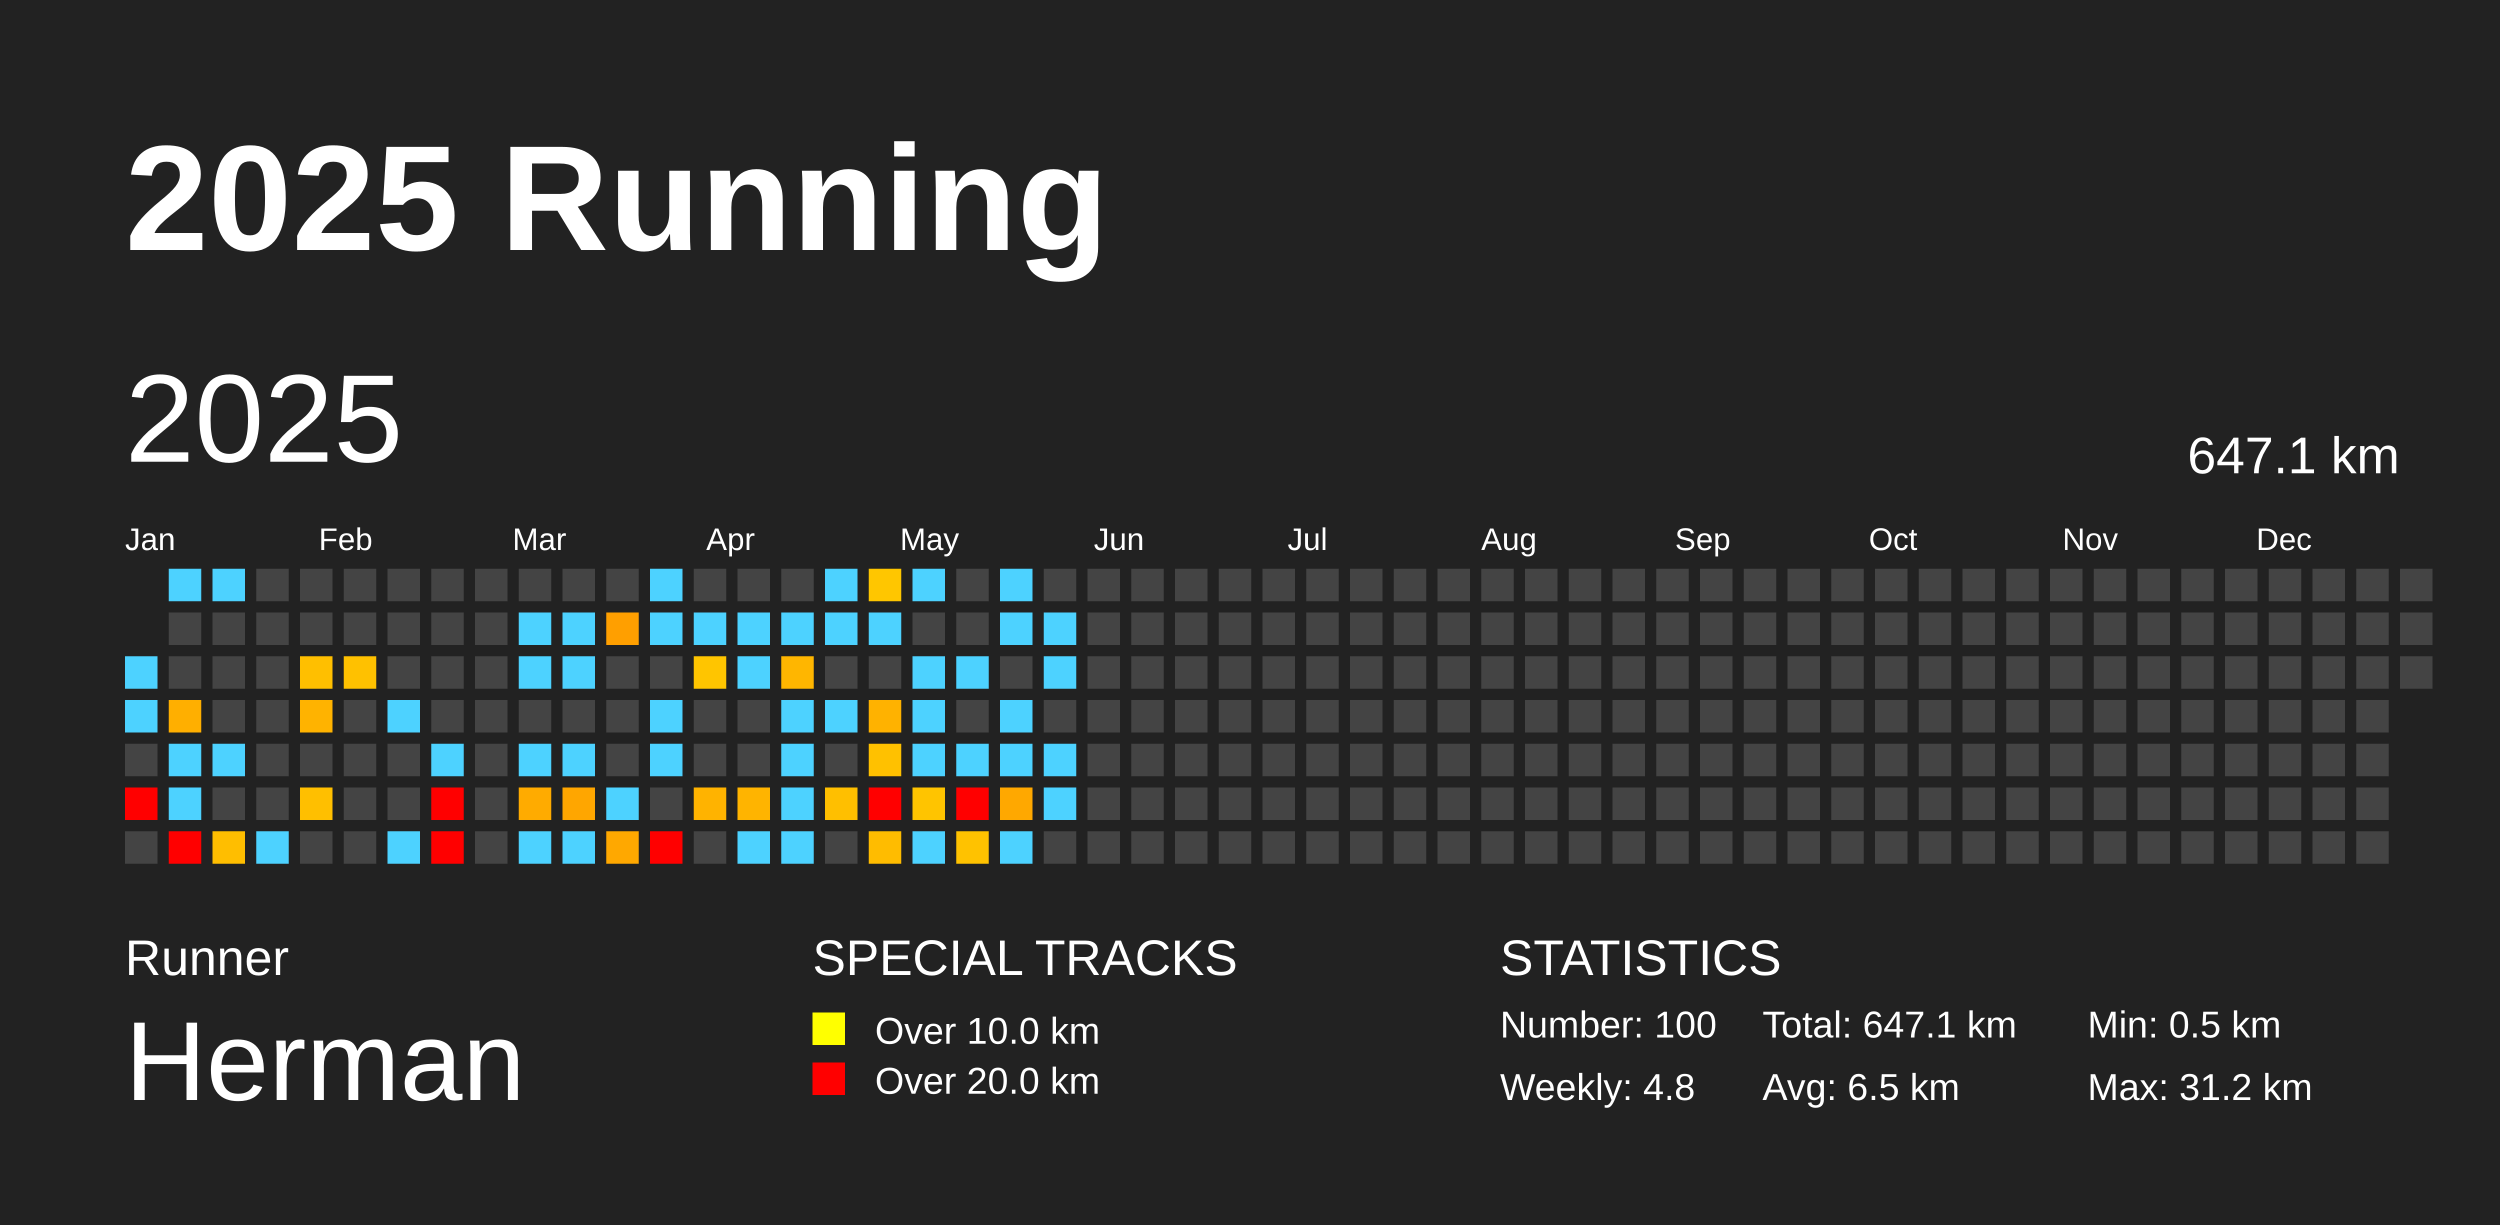
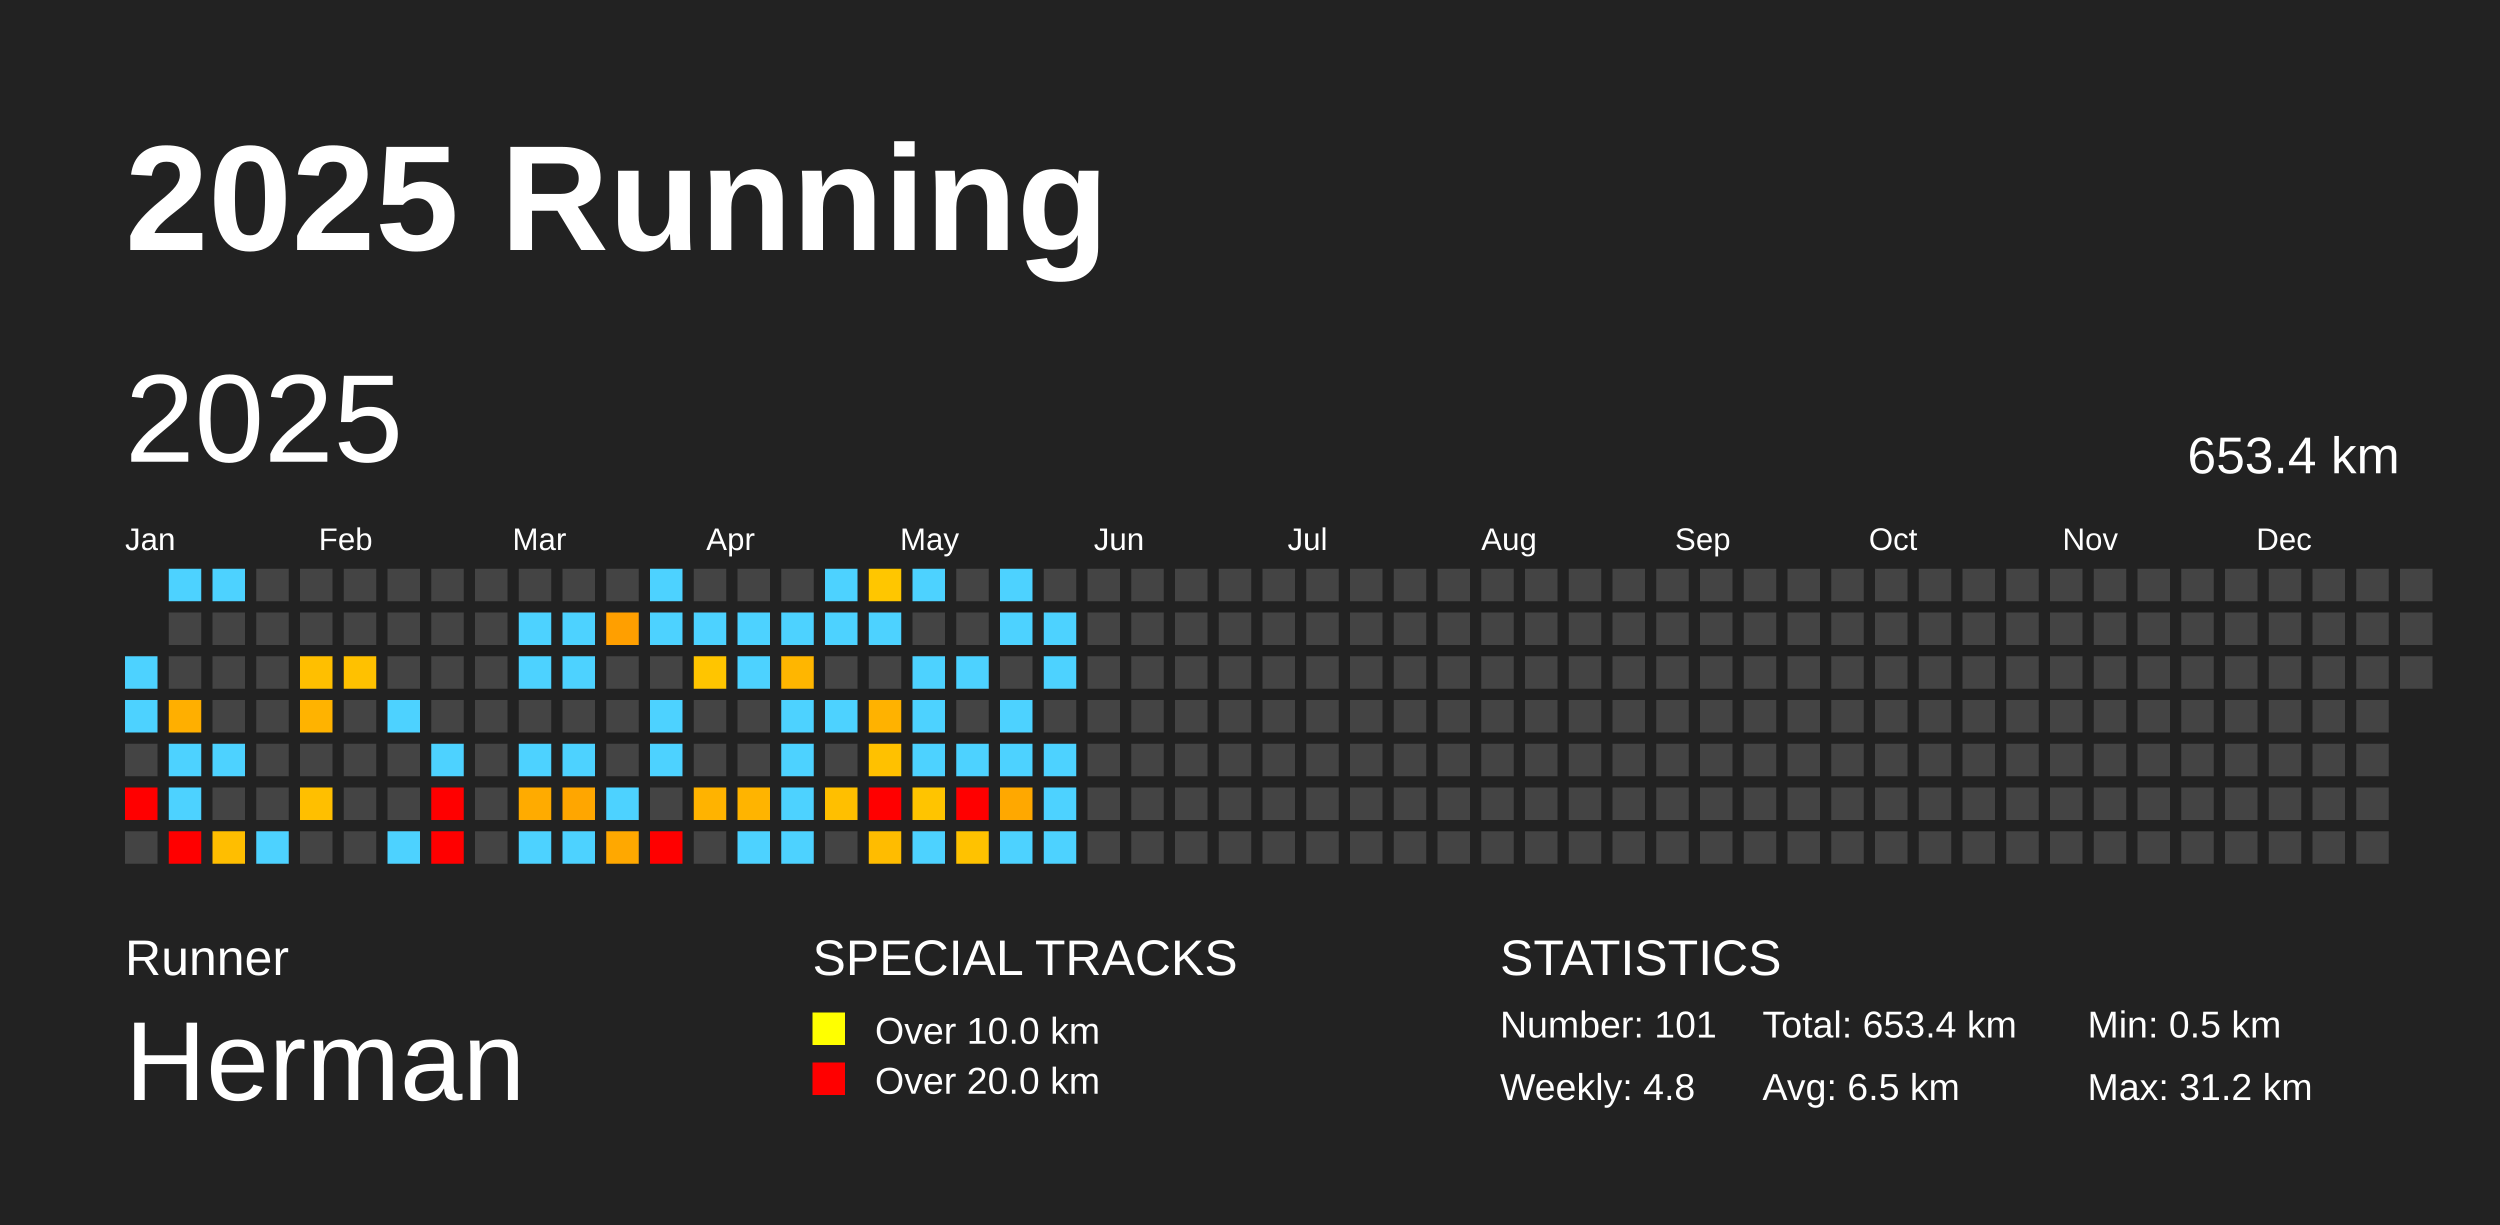
<svg xmlns="http://www.w3.org/2000/svg" baseProfile="full" height="98mm" version="1.1" viewBox="0,0,200,98" width="200mm">
  <defs />
  <rect fill="#222222" height="98" width="200" x="0" y="0" />
  <text fill="#FFFFFF" style="font-size:12px; font-family:Arial; font-weight:bold;" x="10" y="20">2025 Running</text>
  <text fill="#FFFFFF" style="font-size:4px; font-family:Arial" x="10" y="78">Runner</text>
  <text fill="#FFFFFF" style="font-size:9px; font-family:Arial" x="10" y="88">Herman</text>
  <text fill="#FFFFFF" style="font-size:4px; font-family:Arial" x="65" y="78">SPECIAL TRACKS</text>
  <rect fill="yellow" height="2.6" width="2.6" x="65" y="81" />
  <text fill="#FFFFFF" style="font-size:3px; font-family:Arial" x="70" y="83.5">Over 10.0 km</text>
  <rect fill="red" height="2.6" width="2.6" x="65" y="85" />
  <text fill="#FFFFFF" style="font-size:3px; font-family:Arial" x="70" y="87.5">Over 20.0 km</text>
  <text fill="#FFFFFF" style="font-size:4px; font-family:Arial" x="120" y="78">STATISTICS</text>
-   <text fill="#FFFFFF" style="font-size:3px; font-family:Arial" x="120" y="83">Number: 100</text>
+   <text fill="#FFFFFF" style="font-size:3px; font-family:Arial" x="120" y="83">Number: 101</text>
  <text fill="#FFFFFF" style="font-size:3px; font-family:Arial" x="120" y="88">Weekly: 4.8</text>
-   <text fill="#FFFFFF" style="font-size:3px; font-family:Arial" x="141" y="83">Total: 647.1 km</text>
+   <text fill="#FFFFFF" style="font-size:3px; font-family:Arial" x="141" y="83">Total: 653.4 km</text>
  <text fill="#FFFFFF" style="font-size:3px; font-family:Arial" x="141" y="88">Avg: 6.5 km</text>
  <text fill="#FFFFFF" style="font-size:3px; font-family:Arial" x="167" y="83">Min: 0.5 km</text>
  <text fill="#FFFFFF" style="font-size:3px; font-family:Arial" x="167" y="88">Max: 31.2 km</text>
  <text dominant-baseline="hanging" fill="#FFFFFF" style="font-size:10.0px; font-family:Arial;" x="10" y="30">2025</text>
-   <text dominant-baseline="hanging" fill="#FFFFFF" style="font-size:4.125px; font-family:Arial;" x="175" y="35">647.1 km</text>
+   <text dominant-baseline="hanging" fill="#FFFFFF" style="font-size:4.125px; font-family:Arial;" x="175" y="35">653.4 km</text>
  <text fill="#FFFFFF" style="font-size:2.5px; font-family:Arial" x="10.0" y="44">Jan</text>
  <text fill="#FFFFFF" style="font-size:2.5px; font-family:Arial" x="25.5" y="44">Feb</text>
  <text fill="#FFFFFF" style="font-size:2.5px; font-family:Arial" x="41.0" y="44">Mar</text>
  <text fill="#FFFFFF" style="font-size:2.5px; font-family:Arial" x="56.5" y="44">Apr</text>
  <text fill="#FFFFFF" style="font-size:2.5px; font-family:Arial" x="72.0" y="44">May</text>
  <text fill="#FFFFFF" style="font-size:2.5px; font-family:Arial" x="87.5" y="44">Jun</text>
  <text fill="#FFFFFF" style="font-size:2.5px; font-family:Arial" x="103.0" y="44">Jul</text>
  <text fill="#FFFFFF" style="font-size:2.5px; font-family:Arial" x="118.5" y="44">Aug</text>
  <text fill="#FFFFFF" style="font-size:2.5px; font-family:Arial" x="134.0" y="44">Sep</text>
  <text fill="#FFFFFF" style="font-size:2.5px; font-family:Arial" x="149.5" y="44">Oct</text>
  <text fill="#FFFFFF" style="font-size:2.5px; font-family:Arial" x="165.0" y="44">Nov</text>
  <text fill="#FFFFFF" style="font-size:2.5px; font-family:Arial" x="180.5" y="44">Dec</text>
  <rect fill="#4dd2ff" height="2.6" width="2.6" x="10.0" y="52.5" />
  <rect fill="#4dd2ff" height="2.6" width="2.6" x="10.0" y="56.0" />
  <rect fill="#444444" height="2.6" width="2.6" x="10.0" y="59.5" />
  <rect fill="red" height="2.6" width="2.6" x="10.0" y="63.0" />
  <rect fill="#444444" height="2.6" width="2.6" x="10.0" y="66.5" />
  <rect fill="#4dd2ff" height="2.6" width="2.6" x="13.5" y="45.5" />
  <rect fill="#444444" height="2.6" width="2.6" x="13.5" y="49.0" />
  <rect fill="#444444" height="2.6" width="2.6" x="13.5" y="52.5" />
  <rect fill="#ffaf00" height="2.6" width="2.6" x="13.5" y="56.0" />
  <rect fill="#4dd2ff" height="2.6" width="2.6" x="13.5" y="59.5" />
  <rect fill="#4dd2ff" height="2.6" width="2.6" x="13.5" y="63.0" />
  <rect fill="red" height="2.6" width="2.6" x="13.5" y="66.5" />
  <rect fill="#4dd2ff" height="2.6" width="2.6" x="17.0" y="45.5" />
  <rect fill="#444444" height="2.6" width="2.6" x="17.0" y="49.0" />
  <rect fill="#444444" height="2.6" width="2.6" x="17.0" y="52.5" />
  <rect fill="#444444" height="2.6" width="2.6" x="17.0" y="56.0" />
  <rect fill="#4dd2ff" height="2.6" width="2.6" x="17.0" y="59.5" />
  <rect fill="#444444" height="2.6" width="2.6" x="17.0" y="63.0" />
  <rect fill="#ffbe00" height="2.6" width="2.6" x="17.0" y="66.5" />
  <rect fill="#444444" height="2.6" width="2.6" x="20.5" y="45.5" />
  <rect fill="#444444" height="2.6" width="2.6" x="20.5" y="49.0" />
  <rect fill="#444444" height="2.6" width="2.6" x="20.5" y="52.5" />
  <rect fill="#444444" height="2.6" width="2.6" x="20.5" y="56.0" />
  <rect fill="#444444" height="2.6" width="2.6" x="20.5" y="59.5" />
  <rect fill="#444444" height="2.6" width="2.6" x="20.5" y="63.0" />
  <rect fill="#4dd2ff" height="2.6" width="2.6" x="20.5" y="66.5" />
  <rect fill="#444444" height="2.6" width="2.6" x="24.0" y="45.5" />
  <rect fill="#444444" height="2.6" width="2.6" x="24.0" y="49.0" />
  <rect fill="#ffbf00" height="2.6" width="2.6" x="24.0" y="52.5" />
  <rect fill="#ffb300" height="2.6" width="2.6" x="24.0" y="56.0" />
  <rect fill="#444444" height="2.6" width="2.6" x="24.0" y="59.5" />
  <rect fill="#ffbf00" height="2.6" width="2.6" x="24.0" y="63.0" />
  <rect fill="#444444" height="2.6" width="2.6" x="24.0" y="66.5" />
  <rect fill="#444444" height="2.6" width="2.6" x="27.5" y="45.5" />
  <rect fill="#444444" height="2.6" width="2.6" x="27.5" y="49.0" />
  <rect fill="#ffc100" height="2.6" width="2.6" x="27.5" y="52.5" />
  <rect fill="#444444" height="2.6" width="2.6" x="27.5" y="56.0" />
  <rect fill="#444444" height="2.6" width="2.6" x="27.5" y="59.5" />
  <rect fill="#444444" height="2.6" width="2.6" x="27.5" y="63.0" />
  <rect fill="#444444" height="2.6" width="2.6" x="27.5" y="66.5" />
  <rect fill="#444444" height="2.6" width="2.6" x="31.0" y="45.5" />
  <rect fill="#444444" height="2.6" width="2.6" x="31.0" y="49.0" />
  <rect fill="#444444" height="2.6" width="2.6" x="31.0" y="52.5" />
  <rect fill="#4dd2ff" height="2.6" width="2.6" x="31.0" y="56.0" />
  <rect fill="#444444" height="2.6" width="2.6" x="31.0" y="59.5" />
  <rect fill="#444444" height="2.6" width="2.6" x="31.0" y="63.0" />
  <rect fill="#4dd2ff" height="2.6" width="2.6" x="31.0" y="66.5" />
  <rect fill="#444444" height="2.6" width="2.6" x="34.5" y="45.5" />
  <rect fill="#444444" height="2.6" width="2.6" x="34.5" y="49.0" />
  <rect fill="#444444" height="2.6" width="2.6" x="34.5" y="52.5" />
  <rect fill="#444444" height="2.6" width="2.6" x="34.5" y="56.0" />
  <rect fill="#4dd2ff" height="2.6" width="2.6" x="34.5" y="59.5" />
  <rect fill="red" height="2.6" width="2.6" x="34.5" y="63.0" />
  <rect fill="red" height="2.6" width="2.6" x="34.5" y="66.5" />
  <rect fill="#444444" height="2.6" width="2.6" x="38.0" y="45.5" />
  <rect fill="#444444" height="2.6" width="2.6" x="38.0" y="49.0" />
  <rect fill="#444444" height="2.6" width="2.6" x="38.0" y="52.5" />
  <rect fill="#444444" height="2.6" width="2.6" x="38.0" y="56.0" />
  <rect fill="#444444" height="2.6" width="2.6" x="38.0" y="59.5" />
  <rect fill="#444444" height="2.6" width="2.6" x="38.0" y="63.0" />
  <rect fill="#444444" height="2.6" width="2.6" x="38.0" y="66.5" />
  <rect fill="#444444" height="2.6" width="2.6" x="41.5" y="45.5" />
  <rect fill="#4dd2ff" height="2.6" width="2.6" x="41.5" y="49.0" />
  <rect fill="#4dd2ff" height="2.6" width="2.6" x="41.5" y="52.5" />
  <rect fill="#444444" height="2.6" width="2.6" x="41.5" y="56.0" />
  <rect fill="#4dd2ff" height="2.6" width="2.6" x="41.5" y="59.5" />
  <rect fill="#ffab00" height="2.6" width="2.6" x="41.5" y="63.0" />
  <rect fill="#4dd2ff" height="2.6" width="2.6" x="41.5" y="66.5" />
  <rect fill="#444444" height="2.6" width="2.6" x="45.0" y="45.5" />
  <rect fill="#4dd2ff" height="2.6" width="2.6" x="45.0" y="49.0" />
  <rect fill="#4dd2ff" height="2.6" width="2.6" x="45.0" y="52.5" />
  <rect fill="#444444" height="2.6" width="2.6" x="45.0" y="56.0" />
  <rect fill="#4dd2ff" height="2.6" width="2.6" x="45.0" y="59.5" />
  <rect fill="#ffa600" height="2.6" width="2.6" x="45.0" y="63.0" />
  <rect fill="#4dd2ff" height="2.6" width="2.6" x="45.0" y="66.5" />
  <rect fill="#444444" height="2.6" width="2.6" x="48.5" y="45.5" />
  <rect fill="#ff9f00" height="2.6" width="2.6" x="48.5" y="49.0" />
  <rect fill="#444444" height="2.6" width="2.6" x="48.5" y="52.5" />
  <rect fill="#444444" height="2.6" width="2.6" x="48.5" y="56.0" />
  <rect fill="#444444" height="2.6" width="2.6" x="48.5" y="59.5" />
  <rect fill="#4dd2ff" height="2.6" width="2.6" x="48.5" y="63.0" />
  <rect fill="#ffa800" height="2.6" width="2.6" x="48.5" y="66.5" />
  <rect fill="#4dd2ff" height="2.6" width="2.6" x="52.0" y="45.5" />
  <rect fill="#4dd2ff" height="2.6" width="2.6" x="52.0" y="49.0" />
  <rect fill="#444444" height="2.6" width="2.6" x="52.0" y="52.5" />
  <rect fill="#4dd2ff" height="2.6" width="2.6" x="52.0" y="56.0" />
  <rect fill="#4dd2ff" height="2.6" width="2.6" x="52.0" y="59.5" />
  <rect fill="#444444" height="2.6" width="2.6" x="52.0" y="63.0" />
  <rect fill="red" height="2.6" width="2.6" x="52.0" y="66.5" />
  <rect fill="#444444" height="2.6" width="2.6" x="55.5" y="45.5" />
  <rect fill="#4dd2ff" height="2.6" width="2.6" x="55.5" y="49.0" />
  <rect fill="#ffc500" height="2.6" width="2.6" x="55.5" y="52.5" />
  <rect fill="#444444" height="2.6" width="2.6" x="55.5" y="56.0" />
  <rect fill="#444444" height="2.6" width="2.6" x="55.5" y="59.5" />
  <rect fill="#ffb300" height="2.6" width="2.6" x="55.5" y="63.0" />
  <rect fill="#444444" height="2.6" width="2.6" x="55.5" y="66.5" />
  <rect fill="#444444" height="2.6" width="2.6" x="59.0" y="45.5" />
  <rect fill="#4dd2ff" height="2.6" width="2.6" x="59.0" y="49.0" />
  <rect fill="#4dd2ff" height="2.6" width="2.6" x="59.0" y="52.5" />
  <rect fill="#444444" height="2.6" width="2.6" x="59.0" y="56.0" />
  <rect fill="#444444" height="2.6" width="2.6" x="59.0" y="59.5" />
  <rect fill="#ffb400" height="2.6" width="2.6" x="59.0" y="63.0" />
  <rect fill="#4dd2ff" height="2.6" width="2.6" x="59.0" y="66.5" />
  <rect fill="#444444" height="2.6" width="2.6" x="62.5" y="45.5" />
  <rect fill="#4dd2ff" height="2.6" width="2.6" x="62.5" y="49.0" />
  <rect fill="#ffb600" height="2.6" width="2.6" x="62.5" y="52.5" />
  <rect fill="#4dd2ff" height="2.6" width="2.6" x="62.5" y="56.0" />
  <rect fill="#4dd2ff" height="2.6" width="2.6" x="62.5" y="59.5" />
  <rect fill="#4dd2ff" height="2.6" width="2.6" x="62.5" y="63.0" />
  <rect fill="#4dd2ff" height="2.6" width="2.6" x="62.5" y="66.5" />
  <rect fill="#4dd2ff" height="2.6" width="2.6" x="66.0" y="45.5" />
  <rect fill="#4dd2ff" height="2.6" width="2.6" x="66.0" y="49.0" />
  <rect fill="#444444" height="2.6" width="2.6" x="66.0" y="52.5" />
  <rect fill="#4dd2ff" height="2.6" width="2.6" x="66.0" y="56.0" />
  <rect fill="#444444" height="2.6" width="2.6" x="66.0" y="59.5" />
  <rect fill="#ffbf00" height="2.6" width="2.6" x="66.0" y="63.0" />
  <rect fill="#444444" height="2.6" width="2.6" x="66.0" y="66.5" />
  <rect fill="#ffc600" height="2.6" width="2.6" x="69.5" y="45.5" />
  <rect fill="#4dd2ff" height="2.6" width="2.6" x="69.5" y="49.0" />
  <rect fill="#444444" height="2.6" width="2.6" x="69.5" y="52.5" />
  <rect fill="#ffb200" height="2.6" width="2.6" x="69.5" y="56.0" />
  <rect fill="#ffc100" height="2.6" width="2.6" x="69.5" y="59.5" />
  <rect fill="red" height="2.6" width="2.6" x="69.5" y="63.0" />
  <rect fill="#ffbc00" height="2.6" width="2.6" x="69.5" y="66.5" />
  <rect fill="#4dd2ff" height="2.6" width="2.6" x="73.0" y="45.5" />
  <rect fill="#444444" height="2.6" width="2.6" x="73.0" y="49.0" />
  <rect fill="#4dd2ff" height="2.6" width="2.6" x="73.0" y="52.5" />
  <rect fill="#4dd2ff" height="2.6" width="2.6" x="73.0" y="56.0" />
  <rect fill="#4dd2ff" height="2.6" width="2.6" x="73.0" y="59.5" />
  <rect fill="#ffc400" height="2.6" width="2.6" x="73.0" y="63.0" />
  <rect fill="#4dd2ff" height="2.6" width="2.6" x="73.0" y="66.5" />
  <rect fill="#444444" height="2.6" width="2.6" x="76.5" y="45.5" />
  <rect fill="#444444" height="2.6" width="2.6" x="76.5" y="49.0" />
  <rect fill="#4dd2ff" height="2.6" width="2.6" x="76.5" y="52.5" />
  <rect fill="#444444" height="2.6" width="2.6" x="76.5" y="56.0" />
  <rect fill="#4dd2ff" height="2.6" width="2.6" x="76.5" y="59.5" />
  <rect fill="red" height="2.6" width="2.6" x="76.5" y="63.0" />
  <rect fill="#ffc200" height="2.6" width="2.6" x="76.5" y="66.5" />
  <rect fill="#4dd2ff" height="2.6" width="2.6" x="80.0" y="45.5" />
  <rect fill="#4dd2ff" height="2.6" width="2.6" x="80.0" y="49.0" />
  <rect fill="#444444" height="2.6" width="2.6" x="80.0" y="52.5" />
  <rect fill="#4dd2ff" height="2.6" width="2.6" x="80.0" y="56.0" />
  <rect fill="#4dd2ff" height="2.6" width="2.6" x="80.0" y="59.5" />
  <rect fill="#ffa800" height="2.6" width="2.6" x="80.0" y="63.0" />
  <rect fill="#4dd2ff" height="2.6" width="2.6" x="80.0" y="66.5" />
  <rect fill="#444444" height="2.6" width="2.6" x="83.5" y="45.5" />
  <rect fill="#4dd2ff" height="2.6" width="2.6" x="83.5" y="49.0" />
  <rect fill="#4dd2ff" height="2.6" width="2.6" x="83.5" y="52.5" />
  <rect fill="#444444" height="2.6" width="2.6" x="83.5" y="56.0" />
  <rect fill="#4dd2ff" height="2.6" width="2.6" x="83.5" y="59.5" />
  <rect fill="#4dd2ff" height="2.6" width="2.6" x="83.5" y="63.0" />
-   <rect fill="#444444" height="2.6" width="2.6" x="83.5" y="66.5" />
+   <rect fill="#4dd2ff" height="2.6" width="2.6" x="83.5" y="66.5" />
  <rect fill="#444444" height="2.6" width="2.6" x="87.0" y="45.5" />
  <rect fill="#444444" height="2.6" width="2.6" x="87.0" y="49.0" />
  <rect fill="#444444" height="2.6" width="2.6" x="87.0" y="52.5" />
  <rect fill="#444444" height="2.6" width="2.6" x="87.0" y="56.0" />
  <rect fill="#444444" height="2.6" width="2.6" x="87.0" y="59.5" />
  <rect fill="#444444" height="2.6" width="2.6" x="87.0" y="63.0" />
  <rect fill="#444444" height="2.6" width="2.6" x="87.0" y="66.5" />
  <rect fill="#444444" height="2.6" width="2.6" x="90.5" y="45.5" />
  <rect fill="#444444" height="2.6" width="2.6" x="90.5" y="49.0" />
  <rect fill="#444444" height="2.6" width="2.6" x="90.5" y="52.5" />
  <rect fill="#444444" height="2.6" width="2.6" x="90.5" y="56.0" />
  <rect fill="#444444" height="2.6" width="2.6" x="90.5" y="59.5" />
  <rect fill="#444444" height="2.6" width="2.6" x="90.5" y="63.0" />
  <rect fill="#444444" height="2.6" width="2.6" x="90.5" y="66.5" />
  <rect fill="#444444" height="2.6" width="2.6" x="94.0" y="45.5" />
  <rect fill="#444444" height="2.6" width="2.6" x="94.0" y="49.0" />
  <rect fill="#444444" height="2.6" width="2.6" x="94.0" y="52.5" />
  <rect fill="#444444" height="2.6" width="2.6" x="94.0" y="56.0" />
  <rect fill="#444444" height="2.6" width="2.6" x="94.0" y="59.5" />
  <rect fill="#444444" height="2.6" width="2.6" x="94.0" y="63.0" />
  <rect fill="#444444" height="2.6" width="2.6" x="94.0" y="66.5" />
  <rect fill="#444444" height="2.6" width="2.6" x="97.5" y="45.5" />
  <rect fill="#444444" height="2.6" width="2.6" x="97.5" y="49.0" />
  <rect fill="#444444" height="2.6" width="2.6" x="97.5" y="52.5" />
  <rect fill="#444444" height="2.6" width="2.6" x="97.5" y="56.0" />
  <rect fill="#444444" height="2.6" width="2.6" x="97.5" y="59.5" />
  <rect fill="#444444" height="2.6" width="2.6" x="97.5" y="63.0" />
  <rect fill="#444444" height="2.6" width="2.6" x="97.5" y="66.5" />
  <rect fill="#444444" height="2.6" width="2.6" x="101.0" y="45.5" />
  <rect fill="#444444" height="2.6" width="2.6" x="101.0" y="49.0" />
  <rect fill="#444444" height="2.6" width="2.6" x="101.0" y="52.5" />
  <rect fill="#444444" height="2.6" width="2.6" x="101.0" y="56.0" />
  <rect fill="#444444" height="2.6" width="2.6" x="101.0" y="59.5" />
  <rect fill="#444444" height="2.6" width="2.6" x="101.0" y="63.0" />
  <rect fill="#444444" height="2.6" width="2.6" x="101.0" y="66.5" />
  <rect fill="#444444" height="2.6" width="2.6" x="104.5" y="45.5" />
  <rect fill="#444444" height="2.6" width="2.6" x="104.5" y="49.0" />
  <rect fill="#444444" height="2.6" width="2.6" x="104.5" y="52.5" />
  <rect fill="#444444" height="2.6" width="2.6" x="104.5" y="56.0" />
  <rect fill="#444444" height="2.6" width="2.6" x="104.5" y="59.5" />
  <rect fill="#444444" height="2.6" width="2.6" x="104.5" y="63.0" />
  <rect fill="#444444" height="2.6" width="2.6" x="104.5" y="66.5" />
  <rect fill="#444444" height="2.6" width="2.6" x="108.0" y="45.5" />
  <rect fill="#444444" height="2.6" width="2.6" x="108.0" y="49.0" />
  <rect fill="#444444" height="2.6" width="2.6" x="108.0" y="52.5" />
  <rect fill="#444444" height="2.6" width="2.6" x="108.0" y="56.0" />
  <rect fill="#444444" height="2.6" width="2.6" x="108.0" y="59.5" />
  <rect fill="#444444" height="2.6" width="2.6" x="108.0" y="63.0" />
  <rect fill="#444444" height="2.6" width="2.6" x="108.0" y="66.5" />
  <rect fill="#444444" height="2.6" width="2.6" x="111.5" y="45.5" />
  <rect fill="#444444" height="2.6" width="2.6" x="111.5" y="49.0" />
  <rect fill="#444444" height="2.6" width="2.6" x="111.5" y="52.5" />
  <rect fill="#444444" height="2.6" width="2.6" x="111.5" y="56.0" />
  <rect fill="#444444" height="2.6" width="2.6" x="111.5" y="59.5" />
  <rect fill="#444444" height="2.6" width="2.6" x="111.5" y="63.0" />
  <rect fill="#444444" height="2.6" width="2.6" x="111.5" y="66.5" />
  <rect fill="#444444" height="2.6" width="2.6" x="115.0" y="45.5" />
  <rect fill="#444444" height="2.6" width="2.6" x="115.0" y="49.0" />
  <rect fill="#444444" height="2.6" width="2.6" x="115.0" y="52.5" />
  <rect fill="#444444" height="2.6" width="2.6" x="115.0" y="56.0" />
  <rect fill="#444444" height="2.6" width="2.6" x="115.0" y="59.5" />
  <rect fill="#444444" height="2.6" width="2.6" x="115.0" y="63.0" />
  <rect fill="#444444" height="2.6" width="2.6" x="115.0" y="66.5" />
  <rect fill="#444444" height="2.6" width="2.6" x="118.5" y="45.5" />
  <rect fill="#444444" height="2.6" width="2.6" x="118.5" y="49.0" />
  <rect fill="#444444" height="2.6" width="2.6" x="118.5" y="52.5" />
  <rect fill="#444444" height="2.6" width="2.6" x="118.5" y="56.0" />
  <rect fill="#444444" height="2.6" width="2.6" x="118.5" y="59.5" />
  <rect fill="#444444" height="2.6" width="2.6" x="118.5" y="63.0" />
  <rect fill="#444444" height="2.6" width="2.6" x="118.5" y="66.5" />
  <rect fill="#444444" height="2.6" width="2.6" x="122.0" y="45.5" />
  <rect fill="#444444" height="2.6" width="2.6" x="122.0" y="49.0" />
  <rect fill="#444444" height="2.6" width="2.6" x="122.0" y="52.5" />
  <rect fill="#444444" height="2.6" width="2.6" x="122.0" y="56.0" />
  <rect fill="#444444" height="2.6" width="2.6" x="122.0" y="59.5" />
  <rect fill="#444444" height="2.6" width="2.6" x="122.0" y="63.0" />
  <rect fill="#444444" height="2.6" width="2.6" x="122.0" y="66.5" />
  <rect fill="#444444" height="2.6" width="2.6" x="125.5" y="45.5" />
  <rect fill="#444444" height="2.6" width="2.6" x="125.5" y="49.0" />
  <rect fill="#444444" height="2.6" width="2.6" x="125.5" y="52.5" />
  <rect fill="#444444" height="2.6" width="2.6" x="125.5" y="56.0" />
  <rect fill="#444444" height="2.6" width="2.6" x="125.5" y="59.5" />
  <rect fill="#444444" height="2.6" width="2.6" x="125.5" y="63.0" />
  <rect fill="#444444" height="2.6" width="2.6" x="125.5" y="66.5" />
  <rect fill="#444444" height="2.6" width="2.6" x="129.0" y="45.5" />
  <rect fill="#444444" height="2.6" width="2.6" x="129.0" y="49.0" />
  <rect fill="#444444" height="2.6" width="2.6" x="129.0" y="52.5" />
  <rect fill="#444444" height="2.6" width="2.6" x="129.0" y="56.0" />
  <rect fill="#444444" height="2.6" width="2.6" x="129.0" y="59.5" />
  <rect fill="#444444" height="2.6" width="2.6" x="129.0" y="63.0" />
  <rect fill="#444444" height="2.6" width="2.6" x="129.0" y="66.5" />
  <rect fill="#444444" height="2.6" width="2.6" x="132.5" y="45.5" />
  <rect fill="#444444" height="2.6" width="2.6" x="132.5" y="49.0" />
  <rect fill="#444444" height="2.6" width="2.6" x="132.5" y="52.5" />
  <rect fill="#444444" height="2.6" width="2.6" x="132.5" y="56.0" />
  <rect fill="#444444" height="2.6" width="2.6" x="132.5" y="59.5" />
  <rect fill="#444444" height="2.6" width="2.6" x="132.5" y="63.0" />
  <rect fill="#444444" height="2.6" width="2.6" x="132.5" y="66.5" />
  <rect fill="#444444" height="2.6" width="2.6" x="136.0" y="45.5" />
  <rect fill="#444444" height="2.6" width="2.6" x="136.0" y="49.0" />
  <rect fill="#444444" height="2.6" width="2.6" x="136.0" y="52.5" />
  <rect fill="#444444" height="2.6" width="2.6" x="136.0" y="56.0" />
  <rect fill="#444444" height="2.6" width="2.6" x="136.0" y="59.5" />
  <rect fill="#444444" height="2.6" width="2.6" x="136.0" y="63.0" />
  <rect fill="#444444" height="2.6" width="2.6" x="136.0" y="66.5" />
  <rect fill="#444444" height="2.6" width="2.6" x="139.5" y="45.5" />
  <rect fill="#444444" height="2.6" width="2.6" x="139.5" y="49.0" />
  <rect fill="#444444" height="2.6" width="2.6" x="139.5" y="52.5" />
  <rect fill="#444444" height="2.6" width="2.6" x="139.5" y="56.0" />
  <rect fill="#444444" height="2.6" width="2.6" x="139.5" y="59.5" />
  <rect fill="#444444" height="2.6" width="2.6" x="139.5" y="63.0" />
  <rect fill="#444444" height="2.6" width="2.6" x="139.5" y="66.5" />
  <rect fill="#444444" height="2.6" width="2.6" x="143.0" y="45.5" />
  <rect fill="#444444" height="2.6" width="2.6" x="143.0" y="49.0" />
  <rect fill="#444444" height="2.6" width="2.6" x="143.0" y="52.5" />
  <rect fill="#444444" height="2.6" width="2.6" x="143.0" y="56.0" />
  <rect fill="#444444" height="2.6" width="2.6" x="143.0" y="59.5" />
  <rect fill="#444444" height="2.6" width="2.6" x="143.0" y="63.0" />
  <rect fill="#444444" height="2.6" width="2.6" x="143.0" y="66.5" />
  <rect fill="#444444" height="2.6" width="2.6" x="146.5" y="45.5" />
  <rect fill="#444444" height="2.6" width="2.6" x="146.5" y="49.0" />
  <rect fill="#444444" height="2.6" width="2.6" x="146.5" y="52.5" />
  <rect fill="#444444" height="2.6" width="2.6" x="146.5" y="56.0" />
  <rect fill="#444444" height="2.6" width="2.6" x="146.5" y="59.5" />
  <rect fill="#444444" height="2.6" width="2.6" x="146.5" y="63.0" />
  <rect fill="#444444" height="2.6" width="2.6" x="146.5" y="66.5" />
  <rect fill="#444444" height="2.6" width="2.6" x="150.0" y="45.5" />
  <rect fill="#444444" height="2.6" width="2.6" x="150.0" y="49.0" />
  <rect fill="#444444" height="2.6" width="2.6" x="150.0" y="52.5" />
  <rect fill="#444444" height="2.6" width="2.6" x="150.0" y="56.0" />
  <rect fill="#444444" height="2.6" width="2.6" x="150.0" y="59.5" />
  <rect fill="#444444" height="2.6" width="2.6" x="150.0" y="63.0" />
  <rect fill="#444444" height="2.6" width="2.6" x="150.0" y="66.5" />
  <rect fill="#444444" height="2.6" width="2.6" x="153.5" y="45.5" />
  <rect fill="#444444" height="2.6" width="2.6" x="153.5" y="49.0" />
  <rect fill="#444444" height="2.6" width="2.6" x="153.5" y="52.5" />
  <rect fill="#444444" height="2.6" width="2.6" x="153.5" y="56.0" />
  <rect fill="#444444" height="2.6" width="2.6" x="153.5" y="59.5" />
  <rect fill="#444444" height="2.6" width="2.6" x="153.5" y="63.0" />
  <rect fill="#444444" height="2.6" width="2.6" x="153.5" y="66.5" />
  <rect fill="#444444" height="2.6" width="2.6" x="157.0" y="45.5" />
  <rect fill="#444444" height="2.6" width="2.6" x="157.0" y="49.0" />
  <rect fill="#444444" height="2.6" width="2.6" x="157.0" y="52.5" />
  <rect fill="#444444" height="2.6" width="2.6" x="157.0" y="56.0" />
  <rect fill="#444444" height="2.6" width="2.6" x="157.0" y="59.5" />
  <rect fill="#444444" height="2.6" width="2.6" x="157.0" y="63.0" />
  <rect fill="#444444" height="2.6" width="2.6" x="157.0" y="66.5" />
  <rect fill="#444444" height="2.6" width="2.6" x="160.5" y="45.5" />
  <rect fill="#444444" height="2.6" width="2.6" x="160.5" y="49.0" />
  <rect fill="#444444" height="2.6" width="2.6" x="160.5" y="52.5" />
  <rect fill="#444444" height="2.6" width="2.6" x="160.5" y="56.0" />
  <rect fill="#444444" height="2.6" width="2.6" x="160.5" y="59.5" />
  <rect fill="#444444" height="2.6" width="2.6" x="160.5" y="63.0" />
  <rect fill="#444444" height="2.6" width="2.6" x="160.5" y="66.5" />
  <rect fill="#444444" height="2.6" width="2.6" x="164.0" y="45.5" />
  <rect fill="#444444" height="2.6" width="2.6" x="164.0" y="49.0" />
  <rect fill="#444444" height="2.6" width="2.6" x="164.0" y="52.5" />
  <rect fill="#444444" height="2.6" width="2.6" x="164.0" y="56.0" />
  <rect fill="#444444" height="2.6" width="2.6" x="164.0" y="59.5" />
  <rect fill="#444444" height="2.6" width="2.6" x="164.0" y="63.0" />
  <rect fill="#444444" height="2.6" width="2.6" x="164.0" y="66.5" />
  <rect fill="#444444" height="2.6" width="2.6" x="167.5" y="45.5" />
  <rect fill="#444444" height="2.6" width="2.6" x="167.5" y="49.0" />
  <rect fill="#444444" height="2.6" width="2.6" x="167.5" y="52.5" />
  <rect fill="#444444" height="2.6" width="2.6" x="167.5" y="56.0" />
  <rect fill="#444444" height="2.6" width="2.6" x="167.5" y="59.5" />
  <rect fill="#444444" height="2.6" width="2.6" x="167.5" y="63.0" />
  <rect fill="#444444" height="2.6" width="2.6" x="167.5" y="66.5" />
  <rect fill="#444444" height="2.6" width="2.6" x="171.0" y="45.5" />
  <rect fill="#444444" height="2.6" width="2.6" x="171.0" y="49.0" />
  <rect fill="#444444" height="2.6" width="2.6" x="171.0" y="52.5" />
  <rect fill="#444444" height="2.6" width="2.6" x="171.0" y="56.0" />
  <rect fill="#444444" height="2.6" width="2.6" x="171.0" y="59.5" />
  <rect fill="#444444" height="2.6" width="2.6" x="171.0" y="63.0" />
  <rect fill="#444444" height="2.6" width="2.6" x="171.0" y="66.5" />
  <rect fill="#444444" height="2.6" width="2.6" x="174.5" y="45.5" />
  <rect fill="#444444" height="2.6" width="2.6" x="174.5" y="49.0" />
  <rect fill="#444444" height="2.6" width="2.6" x="174.5" y="52.5" />
  <rect fill="#444444" height="2.6" width="2.6" x="174.5" y="56.0" />
  <rect fill="#444444" height="2.6" width="2.6" x="174.5" y="59.5" />
  <rect fill="#444444" height="2.6" width="2.6" x="174.5" y="63.0" />
  <rect fill="#444444" height="2.6" width="2.6" x="174.5" y="66.5" />
  <rect fill="#444444" height="2.6" width="2.6" x="178.0" y="45.5" />
  <rect fill="#444444" height="2.6" width="2.6" x="178.0" y="49.0" />
  <rect fill="#444444" height="2.6" width="2.6" x="178.0" y="52.5" />
  <rect fill="#444444" height="2.6" width="2.6" x="178.0" y="56.0" />
  <rect fill="#444444" height="2.6" width="2.6" x="178.0" y="59.5" />
  <rect fill="#444444" height="2.6" width="2.6" x="178.0" y="63.0" />
  <rect fill="#444444" height="2.6" width="2.6" x="178.0" y="66.5" />
  <rect fill="#444444" height="2.6" width="2.6" x="181.5" y="45.5" />
  <rect fill="#444444" height="2.6" width="2.6" x="181.5" y="49.0" />
  <rect fill="#444444" height="2.6" width="2.6" x="181.5" y="52.5" />
  <rect fill="#444444" height="2.6" width="2.6" x="181.5" y="56.0" />
  <rect fill="#444444" height="2.6" width="2.6" x="181.5" y="59.5" />
  <rect fill="#444444" height="2.6" width="2.6" x="181.5" y="63.0" />
  <rect fill="#444444" height="2.6" width="2.6" x="181.5" y="66.5" />
  <rect fill="#444444" height="2.6" width="2.6" x="185.0" y="45.5" />
  <rect fill="#444444" height="2.6" width="2.6" x="185.0" y="49.0" />
  <rect fill="#444444" height="2.6" width="2.6" x="185.0" y="52.5" />
  <rect fill="#444444" height="2.6" width="2.6" x="185.0" y="56.0" />
  <rect fill="#444444" height="2.6" width="2.6" x="185.0" y="59.5" />
  <rect fill="#444444" height="2.6" width="2.6" x="185.0" y="63.0" />
  <rect fill="#444444" height="2.6" width="2.6" x="185.0" y="66.5" />
  <rect fill="#444444" height="2.6" width="2.6" x="188.5" y="45.5" />
  <rect fill="#444444" height="2.6" width="2.6" x="188.5" y="49.0" />
  <rect fill="#444444" height="2.6" width="2.6" x="188.5" y="52.5" />
  <rect fill="#444444" height="2.6" width="2.6" x="188.5" y="56.0" />
  <rect fill="#444444" height="2.6" width="2.6" x="188.5" y="59.5" />
  <rect fill="#444444" height="2.6" width="2.6" x="188.5" y="63.0" />
  <rect fill="#444444" height="2.6" width="2.6" x="188.5" y="66.5" />
  <rect fill="#444444" height="2.6" width="2.6" x="192.0" y="45.5" />
  <rect fill="#444444" height="2.6" width="2.6" x="192.0" y="49.0" />
  <rect fill="#444444" height="2.6" width="2.6" x="192.0" y="52.5" />
</svg>
